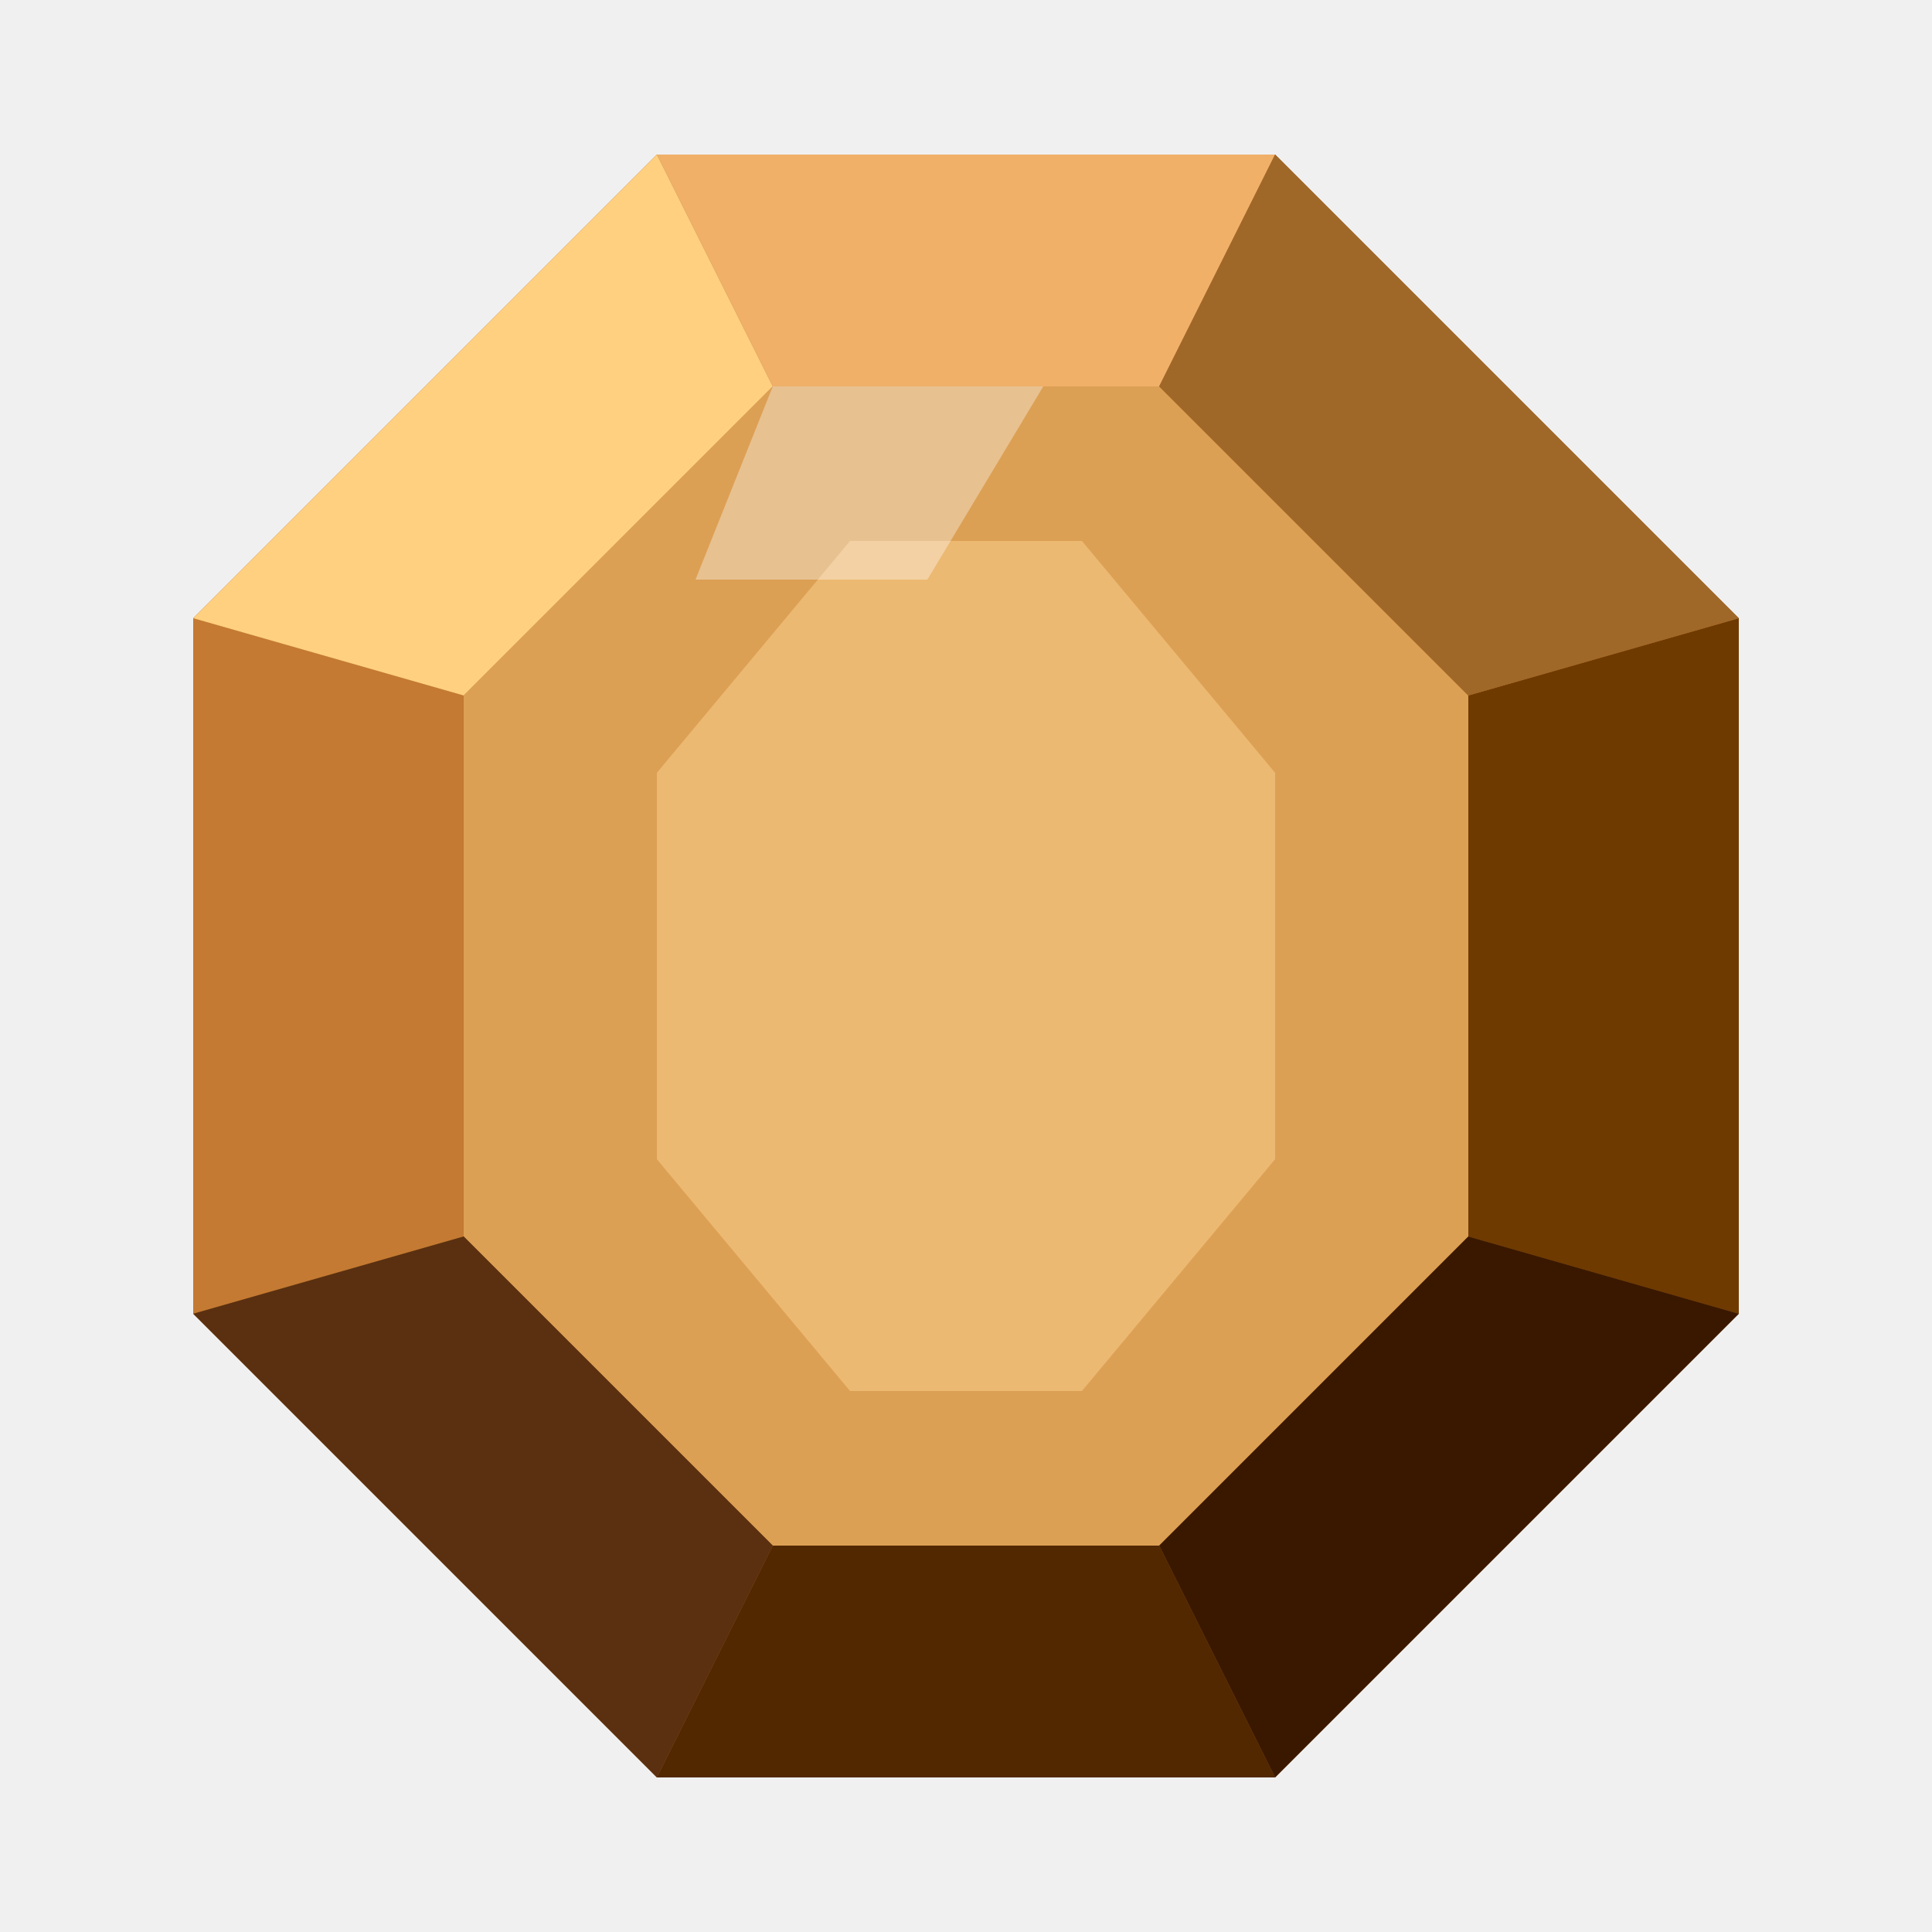
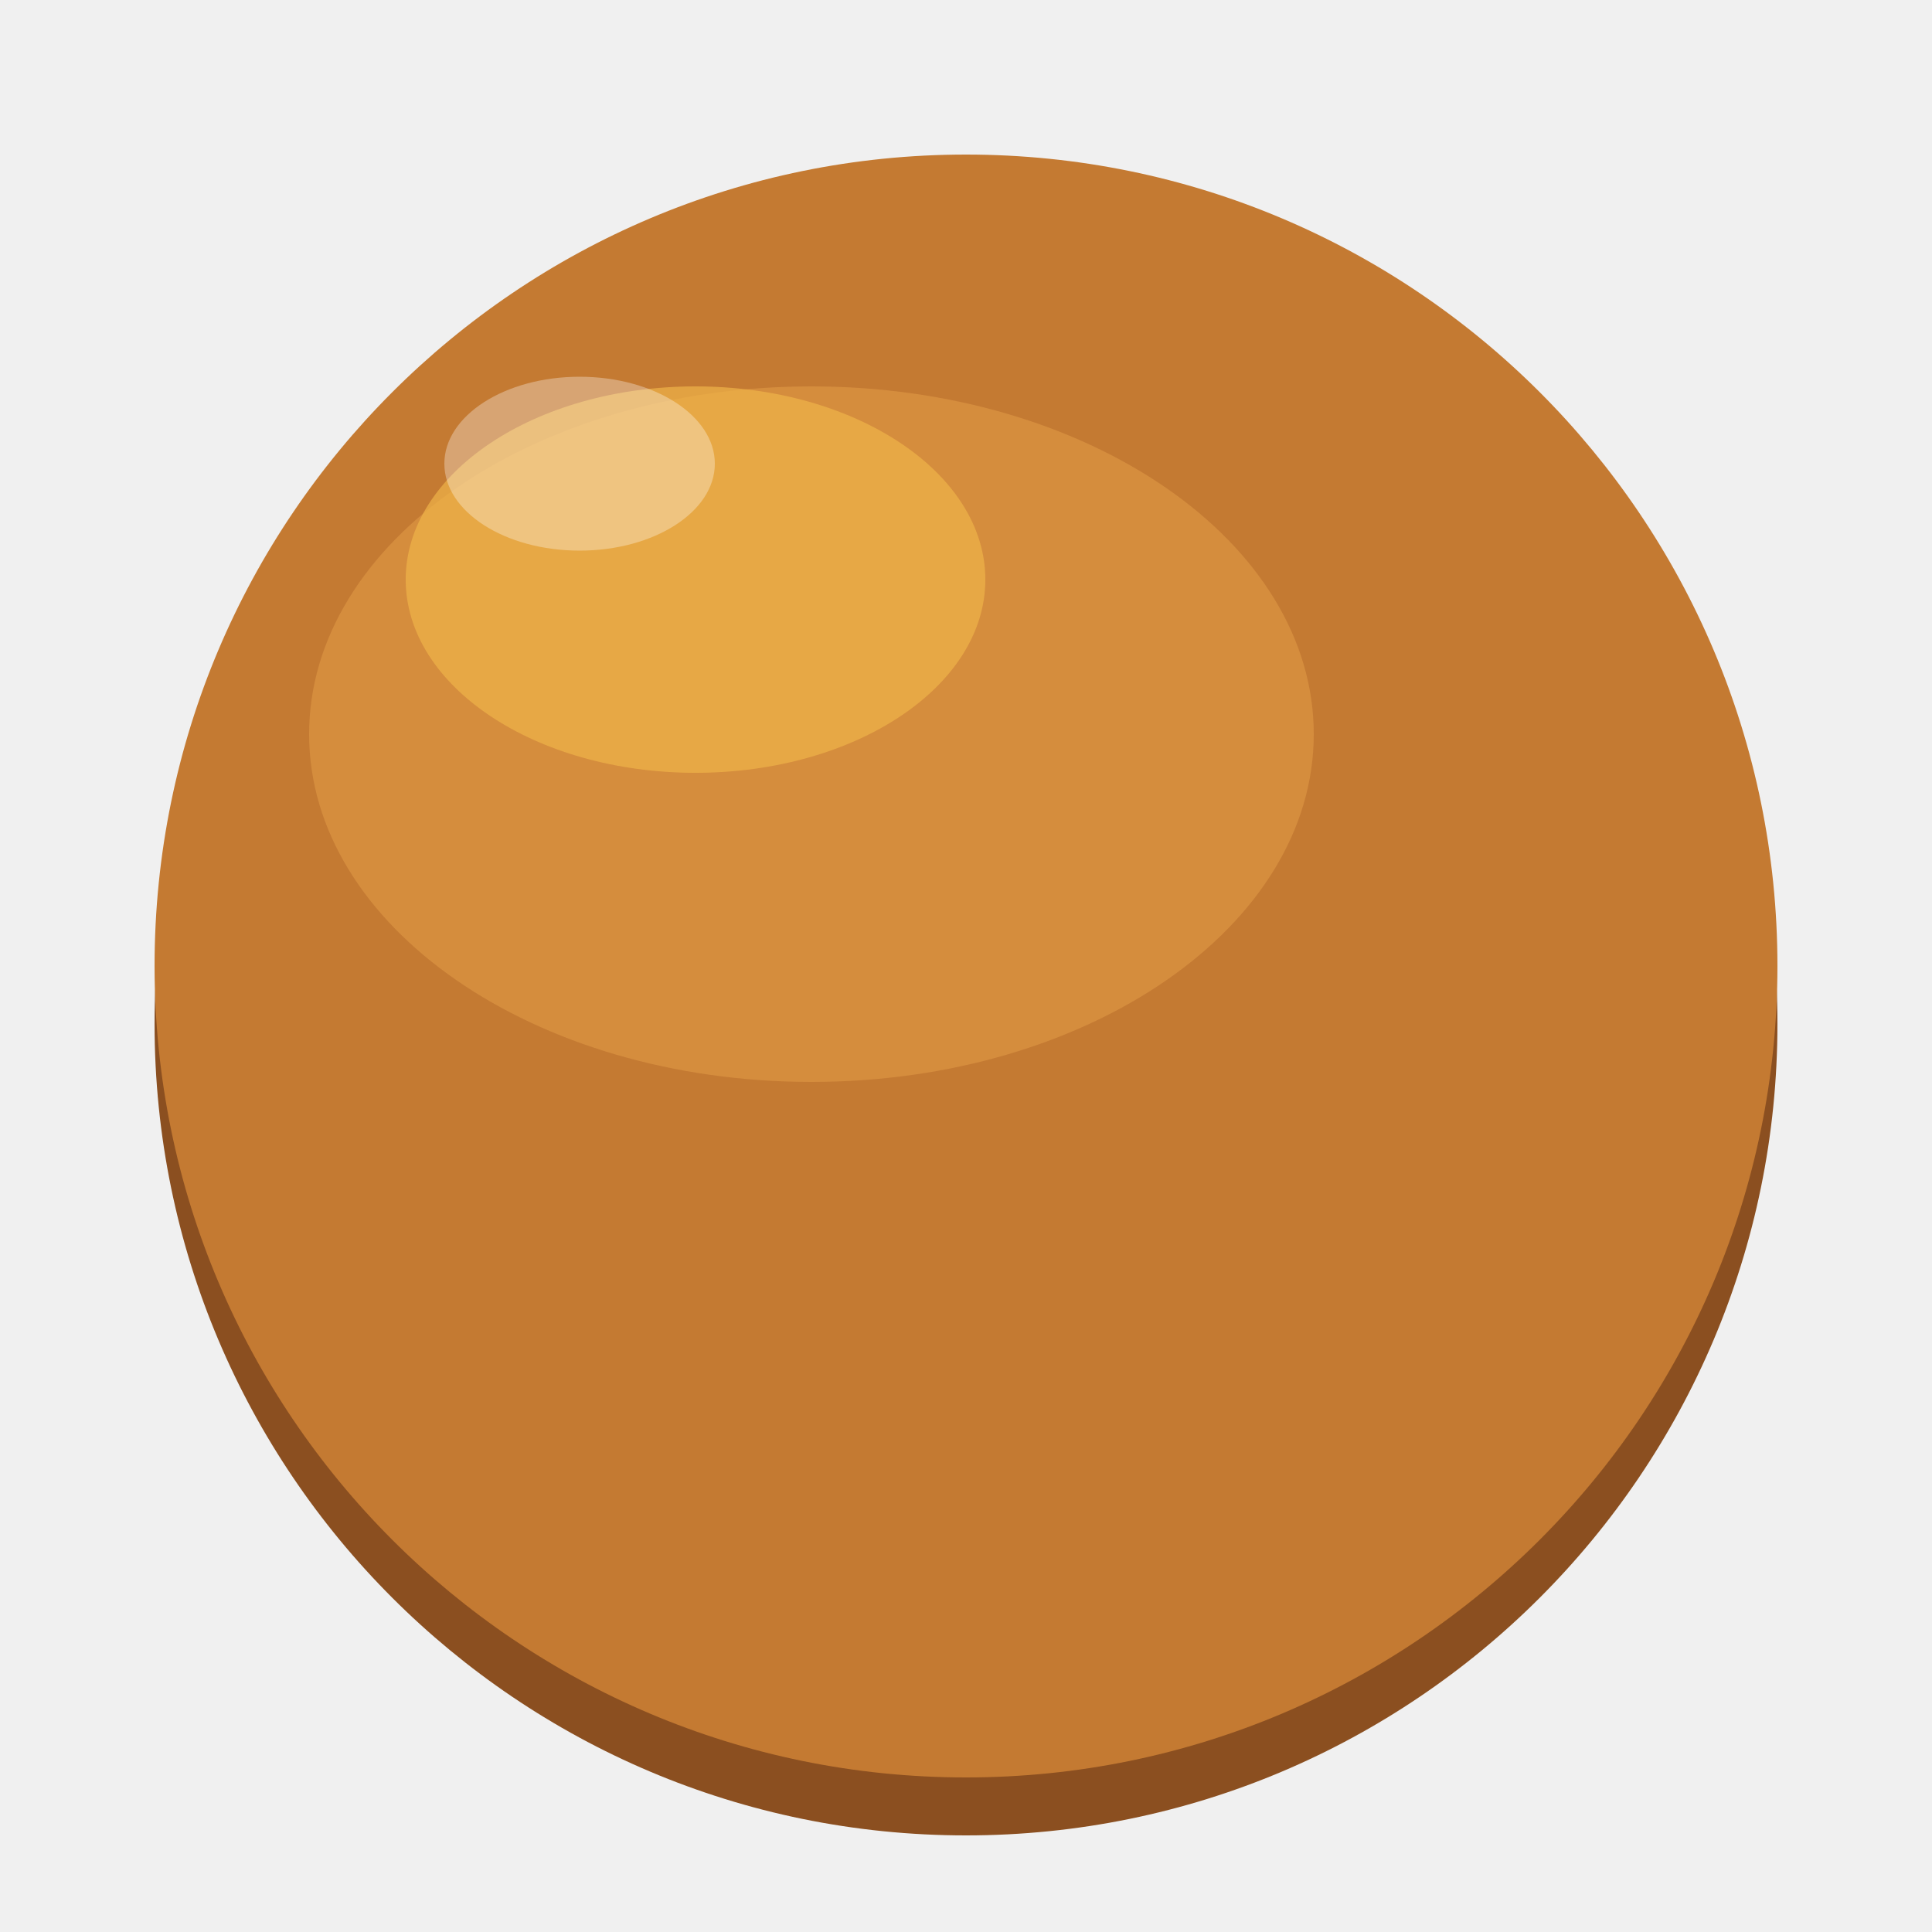
<svg xmlns="http://www.w3.org/2000/svg" viewBox="0 0 100 100">
-   <polygon points="34,8 66,8 90,32 90,68 66,92 34,92 10,68 10,32" fill="#A86020" />
-   <polygon points="40,20 60,20 76,36 76,64 60,80 40,80 24,64 24,36" fill="#DCA054" />
-   <polygon points="34,8 66,8 60,20 40,20" fill="#F0B068" />
-   <polygon points="10,32 24,36 24,64 10,68" fill="#C47A32" />
-   <polygon points="90,32 76,36 76,64 90,68" fill="#6E3A00" />
-   <polygon points="34,92 66,92 60,80 40,80" fill="#522800" />
-   <polygon points="10,32 34,8 40,20 24,36" fill="#FFD080" />
-   <polygon points="66,8 90,32 76,36 60,20" fill="#A06828" />
-   <polygon points="10,68 34,92 40,80 24,64" fill="#5A3010" />
-   <polygon points="90,68 66,92 60,80 76,64" fill="#3A1800" />
-   <polygon points="44,28 56,28 66,40 66,60 56,72 44,72 34,60 34,40" fill="#FFD898" opacity="0.45" />
-   <polygon points="40,20 54,20 48,30 36,30" fill="white" opacity="0.35" />
+   <circle cx="50" cy="53" r="42" fill="#8B4F20" />
+   <circle cx="50" cy="50" r="42" fill="#C47A32" />
+   <ellipse cx="42" cy="38" rx="26" ry="18" fill="#D89040" opacity="0.85" />
+   <ellipse cx="36" cy="30" rx="15" ry="10" fill="#F0B448" opacity="0.7" />
+   <ellipse cx="30" cy="24" rx="7" ry="4.5" fill="white" opacity="0.32" />
</svg>
